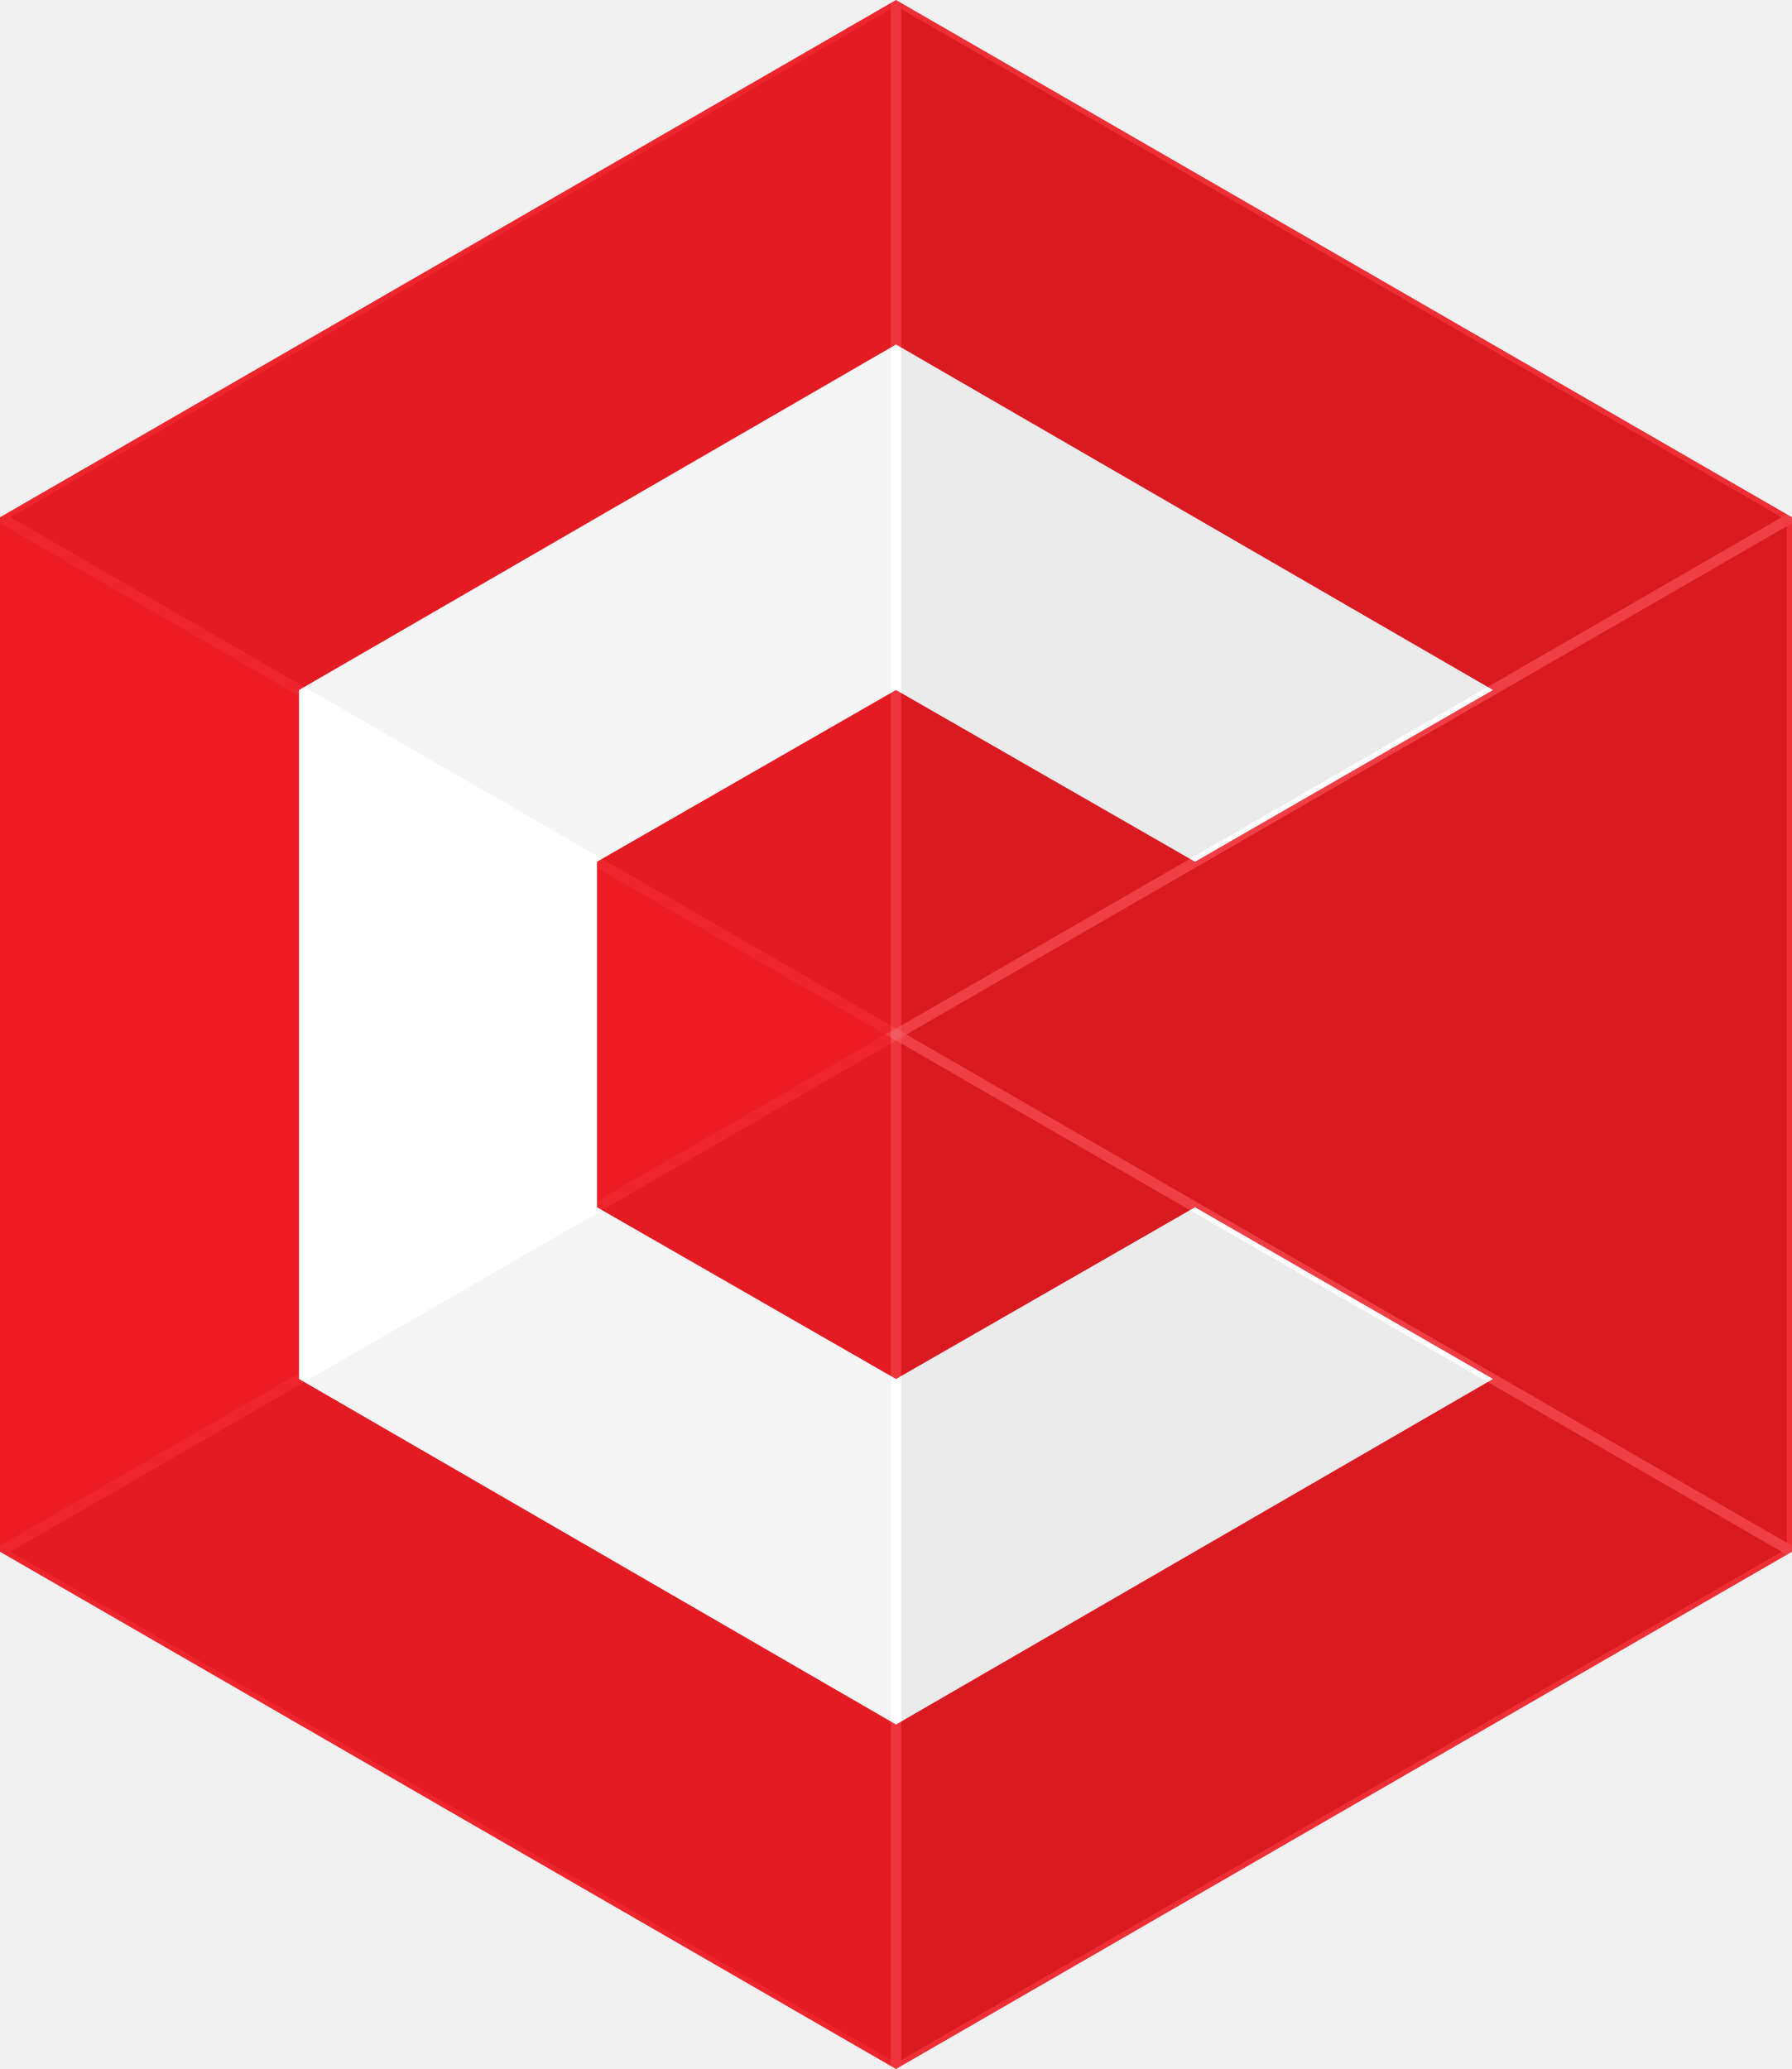
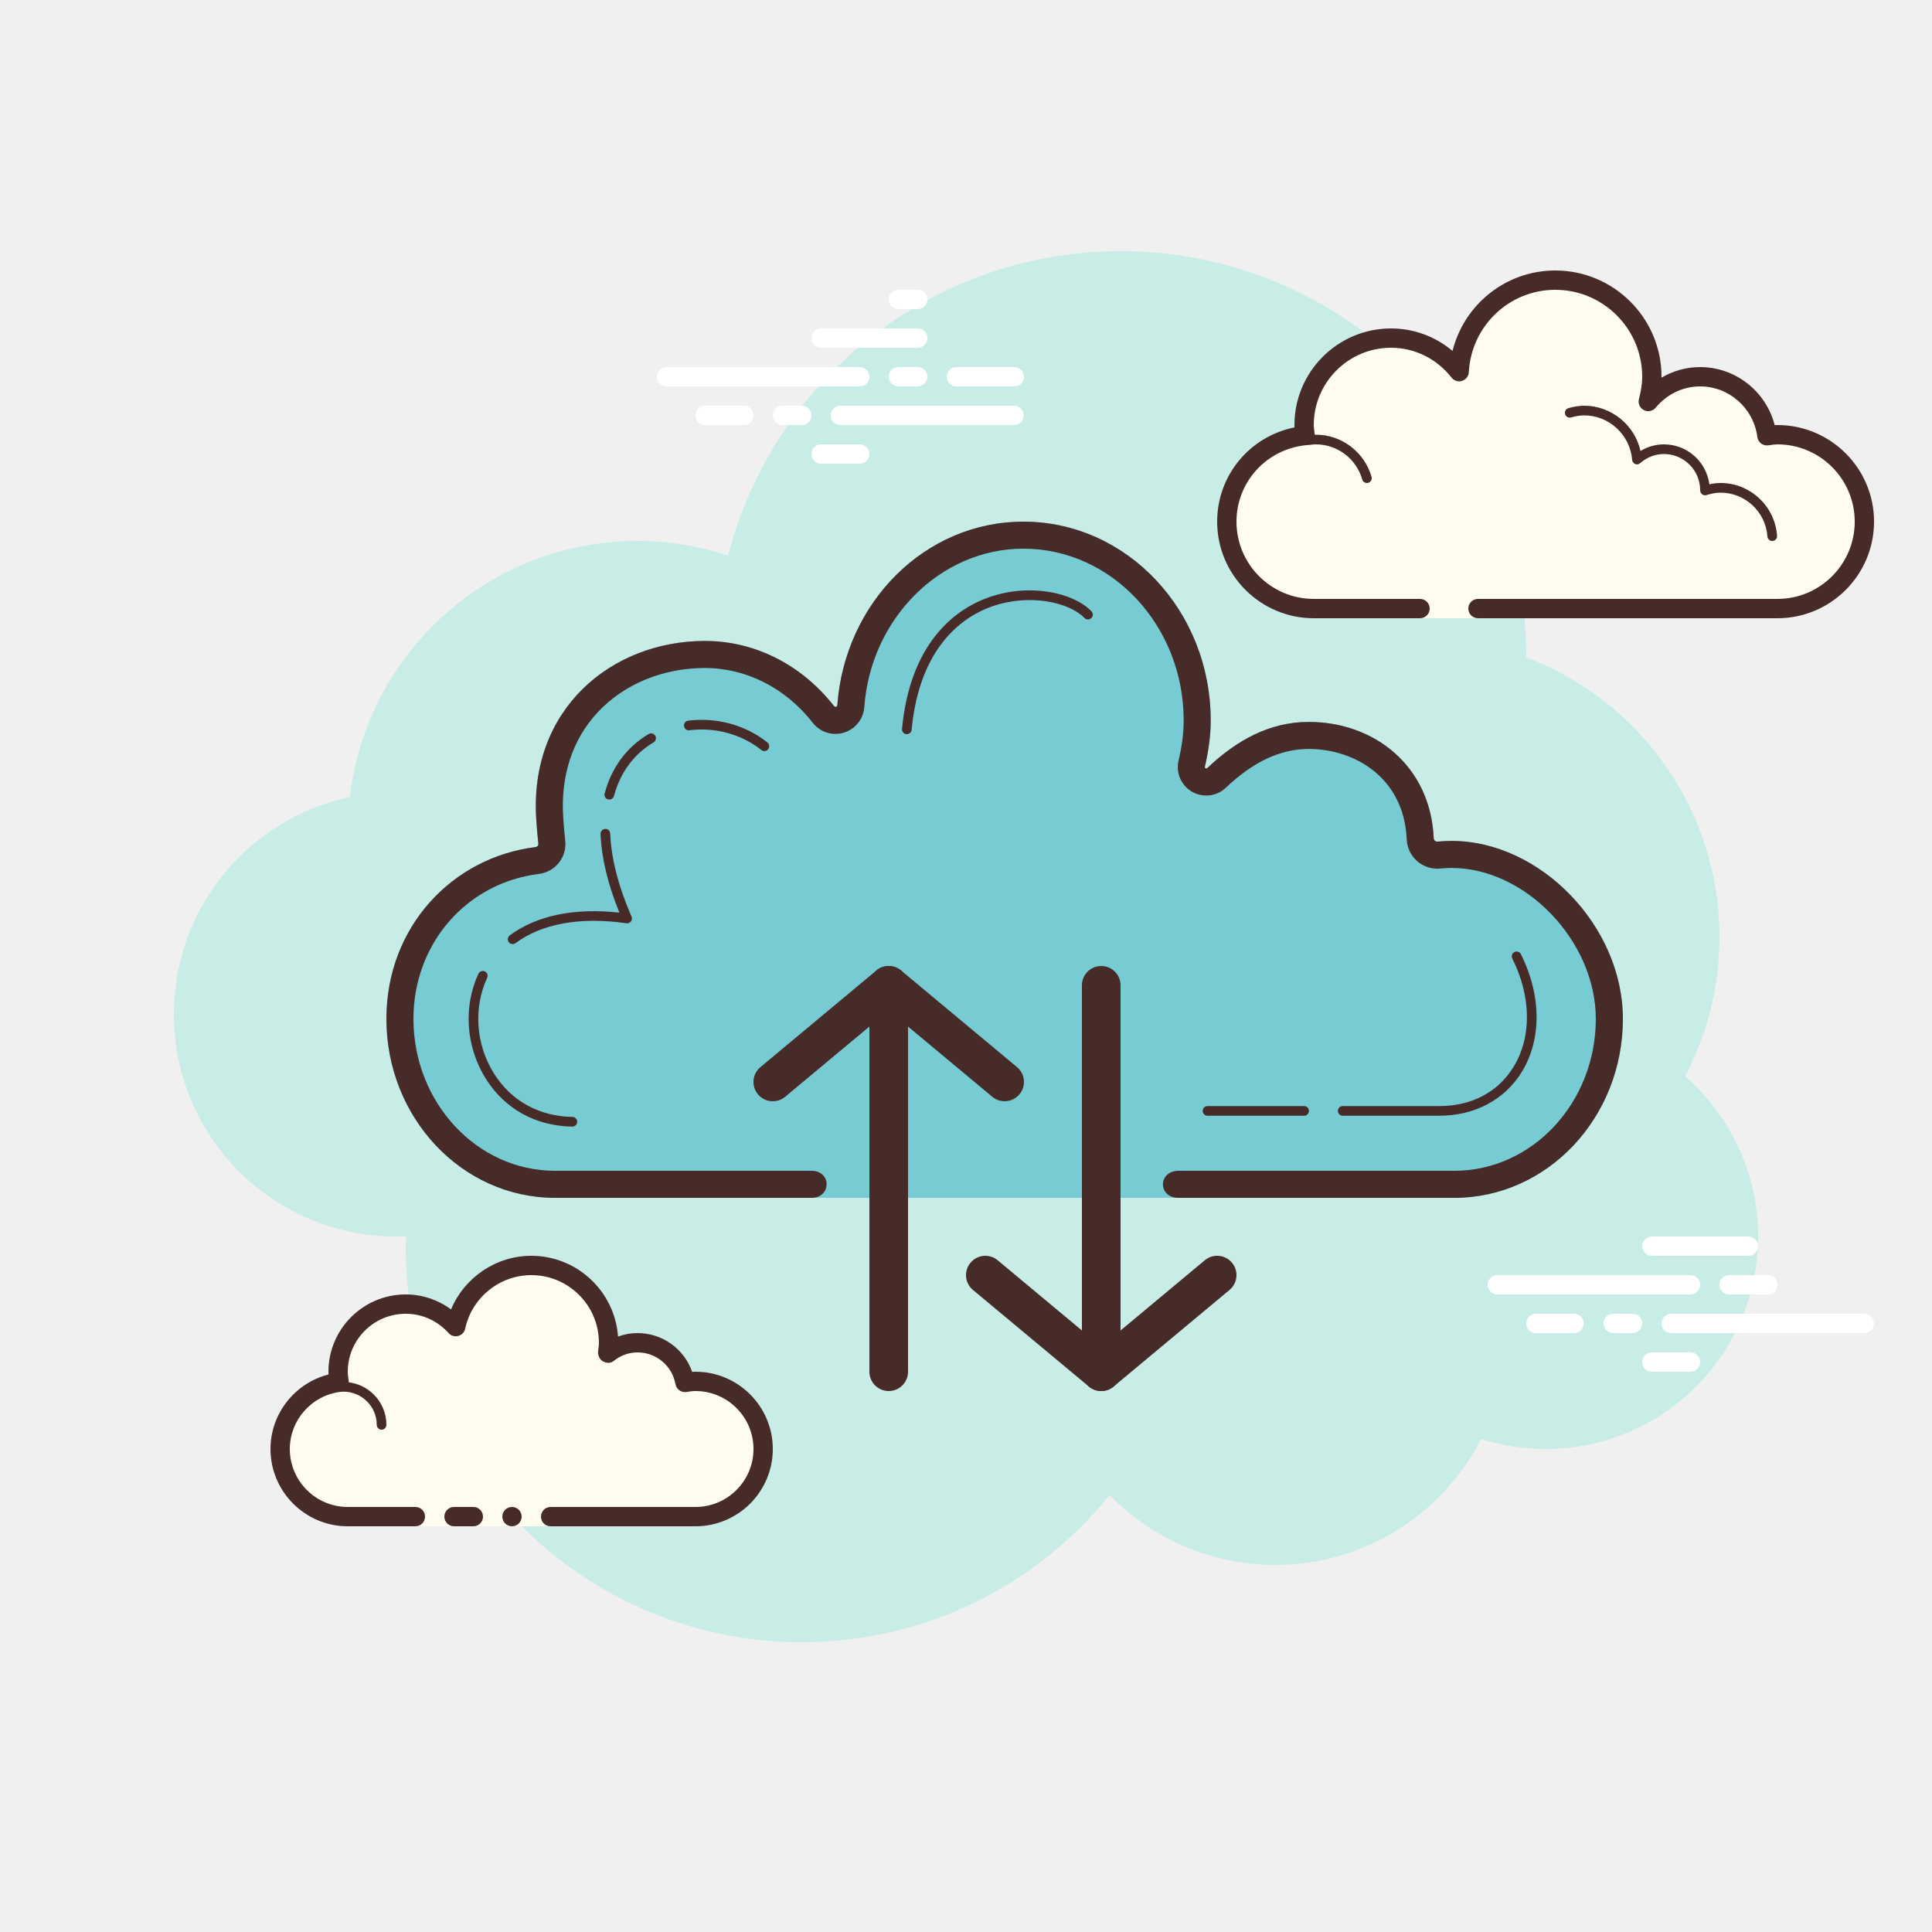
- <svg xmlns="http://www.w3.org/2000/svg" version="1.1" id="Warstwa_1" x="0px" y="0px" width="173.2px" height="200px" viewBox="0 0 173.2 200" enable-background="new 0 0 173.2 200" xml:space="preserve">
-   <polygon fill="#ED1C24" points="0,150 0,50 86.6,0 173.2,50 173.2,150 86.6,200 " />
-   <polygon fill="#FFFFFF" points="86.6,133.3 57.7,116.7 57.7,83.3 86.6,66.7 115.5,83.3 144.3,66.7 86.6,33.3 28.9,66.7 28.9,133.3   86.6,166.7 144.3,133.3 115.5,116.7 " />
-   <polygon opacity="0.04" stroke="#FFFFFF" stroke-miterlimit="10" enable-background="new    " points="0,50 86.6,100 86.6,0 " />
-   <polygon opacity="0.04" stroke="#FFFFFF" stroke-miterlimit="10" enable-background="new    " points="0,150 86.6,200 86.6,100 " />
-   <polygon opacity="0.08" stroke="#FFFFFF" stroke-miterlimit="10" enable-background="new    " points="86.6,100 173.2,150 173.2,50   " />
-   <polygon fill-opacity="0" points="86.6,100 0,50 0,150 " />
-   <polygon opacity="0.08" stroke="#FFFFFF" stroke-miterlimit="10" enable-background="new    " points="173.2,150 86.6,100 86.6,200   " />
-   <polygon opacity="0.08" stroke="#FFFFFF" stroke-miterlimit="10" enable-background="new    " points="173.2,50 86.6,0 86.6,100 " />
+ <svg xmlns="http://www.w3.org/2000/svg" viewBox="0 0 100 100" width="100px" height="100px">
+   <path fill="#c7ede6" d="M87.215,55.71C88.35,53.555,89,51.105,89,48.5c0-6.621-4.159-12.257-10.001-14.478 C78.999,34.015,79,34.008,79,34c0-11.598-9.402-21-21-21c-9.784,0-17.981,6.701-20.313,15.757C36.211,28.272,34.638,28,33,28 c-7.692,0-14.023,5.793-14.89,13.252C12.906,42.353,9,46.969,9,52.5C9,58.851,14.149,64,20.5,64c0.177,0,0.352-0.012,0.526-0.022 C21.022,64.153,21,64.324,21,64.5C21,75.822,30.178,85,41.5,85c6.437,0,12.175-2.972,15.934-7.614C59.612,79.611,62.64,81,66,81 c4.65,0,8.674-2.65,10.666-6.518C77.718,74.817,78.837,75,80,75c6.075,0,11-4.925,11-11C91,60.689,89.53,57.727,87.215,55.71z" />
+   <path fill="#fdfcef" d="M76.5,31.5V32h-3v-0.5c0,0-4.242,0-5.5,0c-2.485,0-4.5-2.015-4.5-4.5 c0-2.333,1.782-4.229,4.055-4.455C67.533,22.364,67.5,22.187,67.5,22c0-2.485,2.015-4.5,4.5-4.5c1.438,0,2.703,0.686,3.527,1.736 C75.667,16.6,77.829,14.5,80.5,14.5c2.761,0,5,2.239,5,5c0,0.446-0.077,0.87-0.187,1.282c0.642-0.777,1.6-1.282,2.687-1.282 c1.781,0,3.234,1.335,3.455,3.055C91.636,22.533,91.813,22.5,92,22.5c2.485,0,4.5,2.015,4.5,4.5s-2.015,4.5-4.5,4.5s-9.5,0-9.5,0 H76.5z" />
+   <path fill="#472b29" d="M80.5,14c3.033,0,5.5,2.467,5.5,5.5c0,0.016,0,0.031,0,0.047C86.602,19.192,87.29,19,88,19 c1.831,0,3.411,1.261,3.858,3.005C91.905,22.002,91.952,22,92,22c2.757,0,5,2.243,5,5s-2.243,5-5,5H76.5 c-0.276,0-0.5-0.224-0.5-0.5s0.224-0.5,0.5-0.5H92c2.206,0,4-1.794,4-4s-1.794-4-4-4c-0.117,0-0.23,0.017-0.343,0.032 l-0.141,0.019c-0.021,0.003-0.041,0.004-0.062,0.004c-0.246,0-0.462-0.185-0.495-0.437C90.768,21.125,89.496,20,88,20 c-0.885,0-1.723,0.401-2.301,1.1c-0.098,0.118-0.241,0.182-0.386,0.182c-0.078,0-0.156-0.018-0.228-0.056 c-0.209-0.107-0.314-0.346-0.254-0.573C84.946,20.218,85,19.852,85,19.5c0-2.481-2.019-4.5-4.5-4.5 c-2.381,0-4.347,1.872-4.474,4.263c-0.011,0.208-0.15,0.387-0.349,0.45c-0.05,0.016-0.101,0.024-0.152,0.024 c-0.15,0-0.296-0.069-0.392-0.192C74.362,18.563,73.221,18,72,18c-2.206,0-4,1.794-4,4c0,0.117,0.017,0.23,0.032,0.343 l0.019,0.141c0.016,0.134-0.022,0.268-0.106,0.373c-0.084,0.105-0.207,0.172-0.34,0.185C65.549,23.247,64,24.949,64,27 c0,2.206,1.794,4,4,4h5.5c0.276,0,0.5,0.224,0.5,0.5S73.776,32,73.5,32H68c-2.757,0-5-2.243-5-5c0-2.397,1.689-4.413,4.003-4.877 C67.001,22.082,67,22.041,67,22c0-2.757,2.243-5,5-5c1.176,0,2.293,0.416,3.183,1.164C75.781,15.76,77.945,14,80.5,14L80.5,14z" />
+   <path fill="#472b29" d="M82,21c1.403,0,2.609,0.999,2.913,2.341C85.28,23.119,85.699,23,86.125,23 c1.202,0,2.198,0.897,2.353,2.068C88.681,25.022,88.874,25,89.063,25c1.529,0,2.811,1.2,2.918,2.732 C91.99,27.87,91.886,27.99,91.749,28c-0.006,0-0.012,0-0.018,0c-0.13,0-0.24-0.101-0.249-0.232 c-0.089-1.271-1.151-2.268-2.419-2.268c-0.229,0-0.47,0.042-0.738,0.127c-0.022,0.007-0.045,0.01-0.067,0.01 c-0.055,0-0.11-0.02-0.156-0.054C88.038,25.537,88,25.455,88,25.375c0-1.034-0.841-1.875-1.875-1.875 c-0.447,0-0.885,0.168-1.231,0.473c-0.047,0.041-0.106,0.063-0.165,0.063c-0.032,0-0.063-0.006-0.093-0.019 c-0.088-0.035-0.148-0.117-0.155-0.212C84.377,22.512,83.288,21.5,82,21.5c-0.208,0-0.425,0.034-0.682,0.107 c-0.023,0.007-0.047,0.01-0.07,0.01c-0.109,0-0.207-0.073-0.239-0.182c-0.038-0.133,0.039-0.271,0.172-0.309 C81.483,21.04,81.744,21,82,21L82,21z" />
+   <path fill="#472b29" d="M68.117,22.5c1.326,0,2.508,0.897,2.874,2.182c0.038,0.133-0.039,0.271-0.172,0.309 C70.795,24.997,70.772,25,70.75,25c-0.109,0-0.209-0.072-0.24-0.182C70.205,23.748,69.221,23,68.117,23 c-0.117,0-0.23,0.014-0.342,0.029c-0.012,0.002-0.023,0.003-0.035,0.003c-0.121,0-0.229-0.092-0.246-0.217 c-0.019-0.137,0.077-0.263,0.214-0.281C67.842,22.516,67.978,22.5,68.117,22.5L68.117,22.5z" />
+   <path fill="#fff" d="M44.5,20h-10c-0.276,0-0.5-0.224-0.5-0.5s0.224-0.5,0.5-0.5h10c0.276,0,0.5,0.224,0.5,0.5 S44.777,20,44.5,20z" />
+   <path fill="#fff" d="M47.5,20h-1c-0.276,0-0.5-0.224-0.5-0.5s0.224-0.5,0.5-0.5h1c0.276,0,0.5,0.224,0.5,0.5 S47.777,20,47.5,20z" />
+   <path fill="#fff" d="M52.491,22H43.5c-0.276,0-0.5-0.224-0.5-0.5s0.224-0.5,0.5-0.5h8.991c0.276,0,0.5,0.224,0.5,0.5 S52.767,22,52.491,22z" />
+   <path fill="#fff" d="M41.5,22h-1c-0.276,0-0.5-0.224-0.5-0.5s0.224-0.5,0.5-0.5h1c0.276,0,0.5,0.224,0.5,0.5 S41.777,22,41.5,22z" />
+   <path fill="#fff" d="M38.5,22h-2c-0.276,0-0.5-0.224-0.5-0.5s0.224-0.5,0.5-0.5h2c0.276,0,0.5,0.224,0.5,0.5 S38.777,22,38.5,22z" />
+   <path fill="#fff" d="M44.5,24h-2c-0.276,0-0.5-0.224-0.5-0.5s0.224-0.5,0.5-0.5h2c0.276,0,0.5,0.224,0.5,0.5 S44.776,24,44.5,24z" />
+   <path fill="#fff" d="M47.5,15c-0.177,0-0.823,0-1,0c-0.276,0-0.5,0.224-0.5,0.5c0,0.276,0.224,0.5,0.5,0.5 c0.177,0,0.823,0,1,0c0.276,0,0.5-0.224,0.5-0.5C48,15.224,47.776,15,47.5,15z" />
+   <path fill="#fff" d="M47.5,17c-0.177,0-4.823,0-5,0c-0.276,0-0.5,0.224-0.5,0.5c0,0.276,0.224,0.5,0.5,0.5 c0.177,0,4.823,0,5,0c0.276,0,0.5-0.224,0.5-0.5C48,17.224,47.776,17,47.5,17z" />
+   <path fill="#fff" d="M52.5,19c-0.177,0-2.823,0-3,0c-0.276,0-0.5,0.224-0.5,0.5c0,0.276,0.224,0.5,0.5,0.5 c0.177,0,2.823,0,3,0c0.276,0,0.5-0.224,0.5-0.5C53,19.224,52.776,19,52.5,19z" />
+   <path fill="#fff" d="M87.5,67h-10c-0.276,0-0.5-0.224-0.5-0.5s0.224-0.5,0.5-0.5h10c0.276,0,0.5,0.224,0.5,0.5 S87.776,67,87.5,67z" />
+   <path fill="#fff" d="M91.5,67h-2c-0.276,0-0.5-0.224-0.5-0.5s0.224-0.5,0.5-0.5h2c0.276,0,0.5,0.224,0.5,0.5 S91.776,67,91.5,67z" />
+   <path fill="#fff" d="M96.5,69h-10c-0.276,0-0.5-0.224-0.5-0.5s0.224-0.5,0.5-0.5h10c0.276,0,0.5,0.224,0.5,0.5 S96.777,69,96.5,69z" />
+   <path fill="#fff" d="M84.5,69h-1c-0.276,0-0.5-0.224-0.5-0.5s0.224-0.5,0.5-0.5h1c0.276,0,0.5,0.224,0.5,0.5 S84.776,69,84.5,69z" />
+   <path fill="#fff" d="M81.47,69H79.5c-0.276,0-0.5-0.224-0.5-0.5s0.224-0.5,0.5-0.5h1.97c0.276,0,0.5,0.224,0.5,0.5 S81.746,69,81.47,69z" />
+   <path fill="#fff" d="M90.5,65h-5c-0.276,0-0.5-0.224-0.5-0.5s0.224-0.5,0.5-0.5h5c0.276,0,0.5,0.224,0.5,0.5 S90.777,65,90.5,65z" />
+   <path fill="#fff" d="M87.5,71h-2c-0.276,0-0.5-0.224-0.5-0.5s0.224-0.5,0.5-0.5h2c0.276,0,0.5,0.224,0.5,0.5 S87.776,71,87.5,71z" />
+   <g>
+     <path fill="#fdfcef" d="M21.5,78.5c0,0-1.567,0-3.5,0s-3.5-1.567-3.5-3.5c0-1.781,1.335-3.234,3.055-3.455 C17.527,71.366,17.5,71.187,17.5,71c0-1.933,1.567-3.5,3.5-3.5c1.032,0,1.95,0.455,2.59,1.165 c0.384-1.808,1.987-3.165,3.91-3.165c2.209,0,4,1.791,4,4c0,0.191-0.03,0.374-0.056,0.558C31.872,69.714,32.408,69.5,33,69.5 c1.228,0,2.245,0.887,2.455,2.055C35.634,71.527,35.813,71.5,36,71.5c1.933,0,3.5,1.567,3.5,3.5s-1.567,3.5-3.5,3.5s-7.5,0-7.5,0 V79h-7V78.5z" />
+     <path fill="#472b29" d="M19.75,74c0.138,0,0.25-0.112,0.25-0.25c0-1.223-0.995-2.218-2.218-2.218 c-0.034,0.009-0.737-0.001-1.244,0.136c-0.133,0.036-0.212,0.173-0.176,0.306c0.036,0.134,0.173,0.213,0.306,0.176 c0.444-0.12,1.1-0.12,1.113-0.118c0.948,0,1.719,0.771,1.719,1.718C19.5,73.888,19.612,74,19.75,74z" />
+     <circle cx="26.5" cy="78.5" r=".5" fill="#472b29" />
+     <path fill="#472b29" d="M18,79h3.5c0.276,0,0.5-0.224,0.5-0.5S21.776,78,21.5,78H18c-1.654,0-3-1.346-3-3 c0-1.496,1.125-2.768,2.618-2.959c0.134-0.018,0.255-0.088,0.336-0.196s0.115-0.244,0.094-0.377C18.025,71.314,18,71.16,18,71 c0-1.654,1.346-3,3-3c0.85,0,1.638,0.355,2.219,1c0.125,0.139,0.321,0.198,0.5,0.148c0.182-0.049,0.321-0.195,0.36-0.379 C24.42,67.165,25.859,66,27.5,66c1.93,0,3.5,1.57,3.5,3.5c0,0.143-0.021,0.28-0.041,0.418c-0.029,0.203,0.063,0.438,0.242,0.54 c0.179,0.102,0.396,0.118,0.556-0.01C32.122,70.155,32.551,70,33,70c0.966,0,1.792,0.691,1.963,1.644 c0.048,0.267,0.296,0.446,0.569,0.405C35.686,72.025,35.84,72,36,72c1.654,0,3,1.346,3,3s-1.346,3-3,3h-7.5 c-0.276,0-0.5,0.224-0.5,0.5s0.224,0.5,0.5,0.5H36c2.206,0,4-1.794,4-4s-1.794-4-4-4c-0.059,0-0.116,0.002-0.174,0.006 C35.412,69.82,34.289,69,33,69c-0.349,0-0.689,0.061-1.011,0.18C31.824,66.847,29.874,65,27.5,65 c-1.831,0-3.466,1.127-4.153,2.774C22.667,67.276,21.845,67,21,67c-2.206,0-4,1.794-4,4c0,0.048,0.001,0.095,0.004,0.142 C15.261,71.59,14,73.169,14,75C14,77.206,15.794,79,18,79z" />
+     <path fill="#472b29" d="M23.5,78c0.159,0,0.841,0,1,0c0.276,0,0.5,0.224,0.5,0.5c0,0.276-0.224,0.5-0.5,0.5 c-0.159,0-0.841,0-1,0c-0.276,0-0.5-0.224-0.5-0.5C23,78.224,23.224,78,23.5,78z" />
+   </g>
+   <g>
+     <path fill="#77cbd2" d="M28.727,62C23.907,62,20,57.852,20,52.735c0-4.744,3.39-8.353,7.721-8.89 c0.09-0.011,0.154-0.083,0.144-0.172c-0.045-0.375-0.084-0.898-0.107-1.233c-0.395-5.745,3.907-9.265,8.727-9.265 c2.7,0,5.087,1.326,6.686,3.373c0.055,0.071,0.162,0.039,0.169-0.05C43.726,31.191,47.87,27,52.97,27 c5.355,0,9.697,4.609,9.697,10.294c0,0.83-0.122,1.624-0.303,2.394c-0.017,0.074,0.07,0.119,0.126,0.066 c1.518-1.442,3.233-2.388,5.257-2.388c3.393,0,6.302,2.284,6.463,6.019c0.005,0.107,0.097,0.187,0.206,0.176 C79.271,43.07,84,47.688,84,52.735C84,57.852,80.093,62,75.273,62s-18.424,0-18.424,0S31.167,62,28.727,62z" />
+   </g>
+   <g>
+     <path fill="#472b29" d="M52,57c-0.226,0-0.453-0.076-0.64-0.232L46,52.302l-5.36,4.467 c-0.425,0.353-1.056,0.296-1.408-0.128c-0.354-0.424-0.296-1.055,0.128-1.408l6-5c0.371-0.309,0.909-0.309,1.28,0l6,5 c0.424,0.354,0.481,0.984,0.128,1.408C52.57,56.877,52.286,57,52,57z" />
+   </g>
+   <g>
+     <path fill="#472b29" d="M46,72c-0.552,0-1-0.448-1-1V51c0-0.552,0.448-1,1-1s1,0.448,1,1v20C47,71.552,46.552,72,46,72z" />
+   </g>
+   <g>
+     <path fill="#472b29" d="M57,72c-0.228,0-0.455-0.077-0.64-0.232l-6-5c-0.424-0.354-0.481-0.984-0.128-1.408 c0.353-0.424,0.983-0.482,1.408-0.128L57,69.698l5.36-4.467c0.424-0.354,1.054-0.296,1.408,0.128 c0.354,0.424,0.296,1.055-0.128,1.408l-6,5C57.455,71.923,57.228,72,57,72z" />
+   </g>
+   <g>
+     <path fill="#472b29" d="M57,72c-0.552,0-1-0.448-1-1V51c0-0.552,0.448-1,1-1s1,0.448,1,1v20C58,71.552,57.552,72,57,72z" />
+   </g>
+   <g>
+     <path fill="#472b29" d="M75.13,43.524c-0.237,0-0.476,0.012-0.714,0.036c-0.007,0-0.014,0.001-0.021,0.001 c-0.1,0-0.181-0.076-0.186-0.176c-0.161-3.735-3.07-6.019-6.463-6.019c-2.024,0-3.739,0.946-5.257,2.388 c-0.017,0.016-0.036,0.023-0.055,0.023c-0.044,0-0.083-0.038-0.071-0.089c0.18-0.771,0.303-1.564,0.303-2.394 C62.667,31.609,58.325,27,52.97,27c-5.1,0-9.244,4.19-9.63,9.499c-0.004,0.055-0.047,0.088-0.092,0.088 c-0.027,0-0.055-0.012-0.076-0.039c-1.599-2.046-3.986-3.373-6.687-3.373c-4.82,0-9.122,3.52-8.727,9.265 c0.023,0.334,0.063,0.858,0.107,1.232c0.01,0.088-0.053,0.16-0.144,0.171C23.39,44.382,20,47.991,20,52.735 C20,57.852,23.907,62,28.727,62c1.117,0,7.107,0,13.273,0c1.035,0,1.059-1.4,0-1.4H28.727c-4.04,0-7.327-3.528-7.327-7.865 c0-3.88,2.731-7.034,6.494-7.501c0.852-0.105,1.462-0.88,1.361-1.727c-0.042-0.353-0.079-0.847-0.101-1.162 c-0.149-2.174,0.469-4.071,1.789-5.484c1.356-1.452,3.375-2.285,5.541-2.285c2.141,0,4.176,1.033,5.583,2.834 c0.286,0.367,0.716,0.577,1.18,0.577c0.778,0,1.432-0.609,1.489-1.387c0.334-4.599,3.951-8.201,8.234-8.201 c4.575,0,8.297,3.99,8.297,8.894c0,0.641-0.084,1.301-0.266,2.076c-0.103,0.441-0.001,0.896,0.279,1.25 c0.281,0.354,0.702,0.558,1.155,0.558c0.381,0,0.743-0.145,1.019-0.408c1.418-1.348,2.823-2.003,4.293-2.003 c2.342,0,4.926,1.464,5.064,4.68c0.037,0.85,0.733,1.516,1.584,1.516l0.091-0.001l0.07-0.007c0.189-0.019,0.382-0.029,0.574-0.029 c3.839,0,7.469,3.796,7.469,7.811c0,4.336-3.287,7.865-7.327,7.865H61c-1.071,0-1.078,1.4,0,1.4c4.41,0,11.165,0,14.273,0 C80.093,62,84,57.852,84,52.735C84,47.936,79.725,43.524,75.13,43.524z" />
+   </g>
+   <g>
+     <path fill="#472b29" d="M46.938,38c-0.008,0-0.016,0-0.024-0.001c-0.138-0.013-0.238-0.135-0.226-0.272 c0.446-4.714,3.009-6.292,4.497-6.812c2.159-0.755,4.393-0.224,5.308,0.724c0.096,0.099,0.093,0.258-0.007,0.354 c-0.099,0.096-0.257,0.093-0.354-0.006c-0.789-0.817-2.841-1.279-4.782-0.6c-1.375,0.481-3.745,1.95-4.164,6.387 C47.174,37.903,47.065,38,46.938,38z" />
+   </g>
+   <g>
+     <path fill="#472b29" d="M29.625,58.313c-0.001,0-0.003,0-0.004,0c-1.907-0.034-3.498-0.917-4.48-2.486 c-1.025-1.638-1.171-3.717-0.379-5.425c0.058-0.125,0.208-0.18,0.332-0.122c0.125,0.058,0.18,0.207,0.122,0.332 c-0.722,1.557-0.588,3.453,0.349,4.949c0.89,1.42,2.333,2.22,4.065,2.251c0.138,0.002,0.248,0.116,0.246,0.254 C29.873,58.204,29.761,58.313,29.625,58.313z" />
+   </g>
+   <g>
+     <path fill="#472b29" d="M26.534,48.865c-0.076,0-0.152-0.035-0.201-0.101c-0.082-0.111-0.059-0.268,0.053-0.35 c1.395-1.031,3.352-1.434,5.674-1.175c-0.597-1.465-0.925-2.833-0.976-4.073c-0.005-0.138,0.102-0.254,0.24-0.26 c0.147-0.012,0.254,0.102,0.26,0.24c0.052,1.29,0.424,2.736,1.104,4.296c0.037,0.083,0.025,0.179-0.03,0.251 c-0.055,0.072-0.147,0.108-0.234,0.096c-2.382-0.344-4.367,0.012-5.74,1.027C26.638,48.849,26.586,48.865,26.534,48.865z" />
+   </g>
+   <g>
+     <path fill="#472b29" d="M31.537,41.385c-0.021,0-0.043-0.003-0.064-0.008c-0.133-0.036-0.213-0.173-0.177-0.306 c0.357-1.341,1.145-2.406,2.278-3.078c0.119-0.07,0.272-0.031,0.342,0.088c0.071,0.119,0.031,0.272-0.087,0.343 c-1.018,0.604-1.727,1.564-2.049,2.776C31.749,41.311,31.648,41.385,31.537,41.385z" />
+   </g>
+   <g>
+     <path fill="#472b29" d="M39.563,38.875c-0.055,0-0.11-0.018-0.156-0.055c-1.02-0.815-2.377-1.188-3.723-1.022 c-0.144,0.02-0.262-0.081-0.279-0.218c-0.017-0.137,0.081-0.262,0.217-0.279c1.477-0.182,2.973,0.229,4.097,1.127 c0.108,0.086,0.125,0.244,0.039,0.352C39.708,38.843,39.636,38.875,39.563,38.875z" />
+   </g>
+   <g>
+     <path fill="#472b29" d="M74.5,57.75h-5c-0.138,0-0.25-0.112-0.25-0.25s0.112-0.25,0.25-0.25h5 c1.668,0,3.03-0.716,3.834-2.017c0.953-1.542,0.932-3.643-0.058-5.621c-0.062-0.124-0.012-0.274,0.112-0.335 c0.124-0.062,0.273-0.012,0.335,0.112c1.067,2.134,1.081,4.417,0.036,6.108C77.874,56.928,76.322,57.75,74.5,57.75z" />
+   </g>
+   <g>
+     <path fill="#472b29" d="M67.5,57.75h-5c-0.138,0-0.25-0.112-0.25-0.25s0.112-0.25,0.25-0.25h5 c0.138,0,0.25,0.112,0.25,0.25S67.638,57.75,67.5,57.75z" />
+   </g>
</svg>
